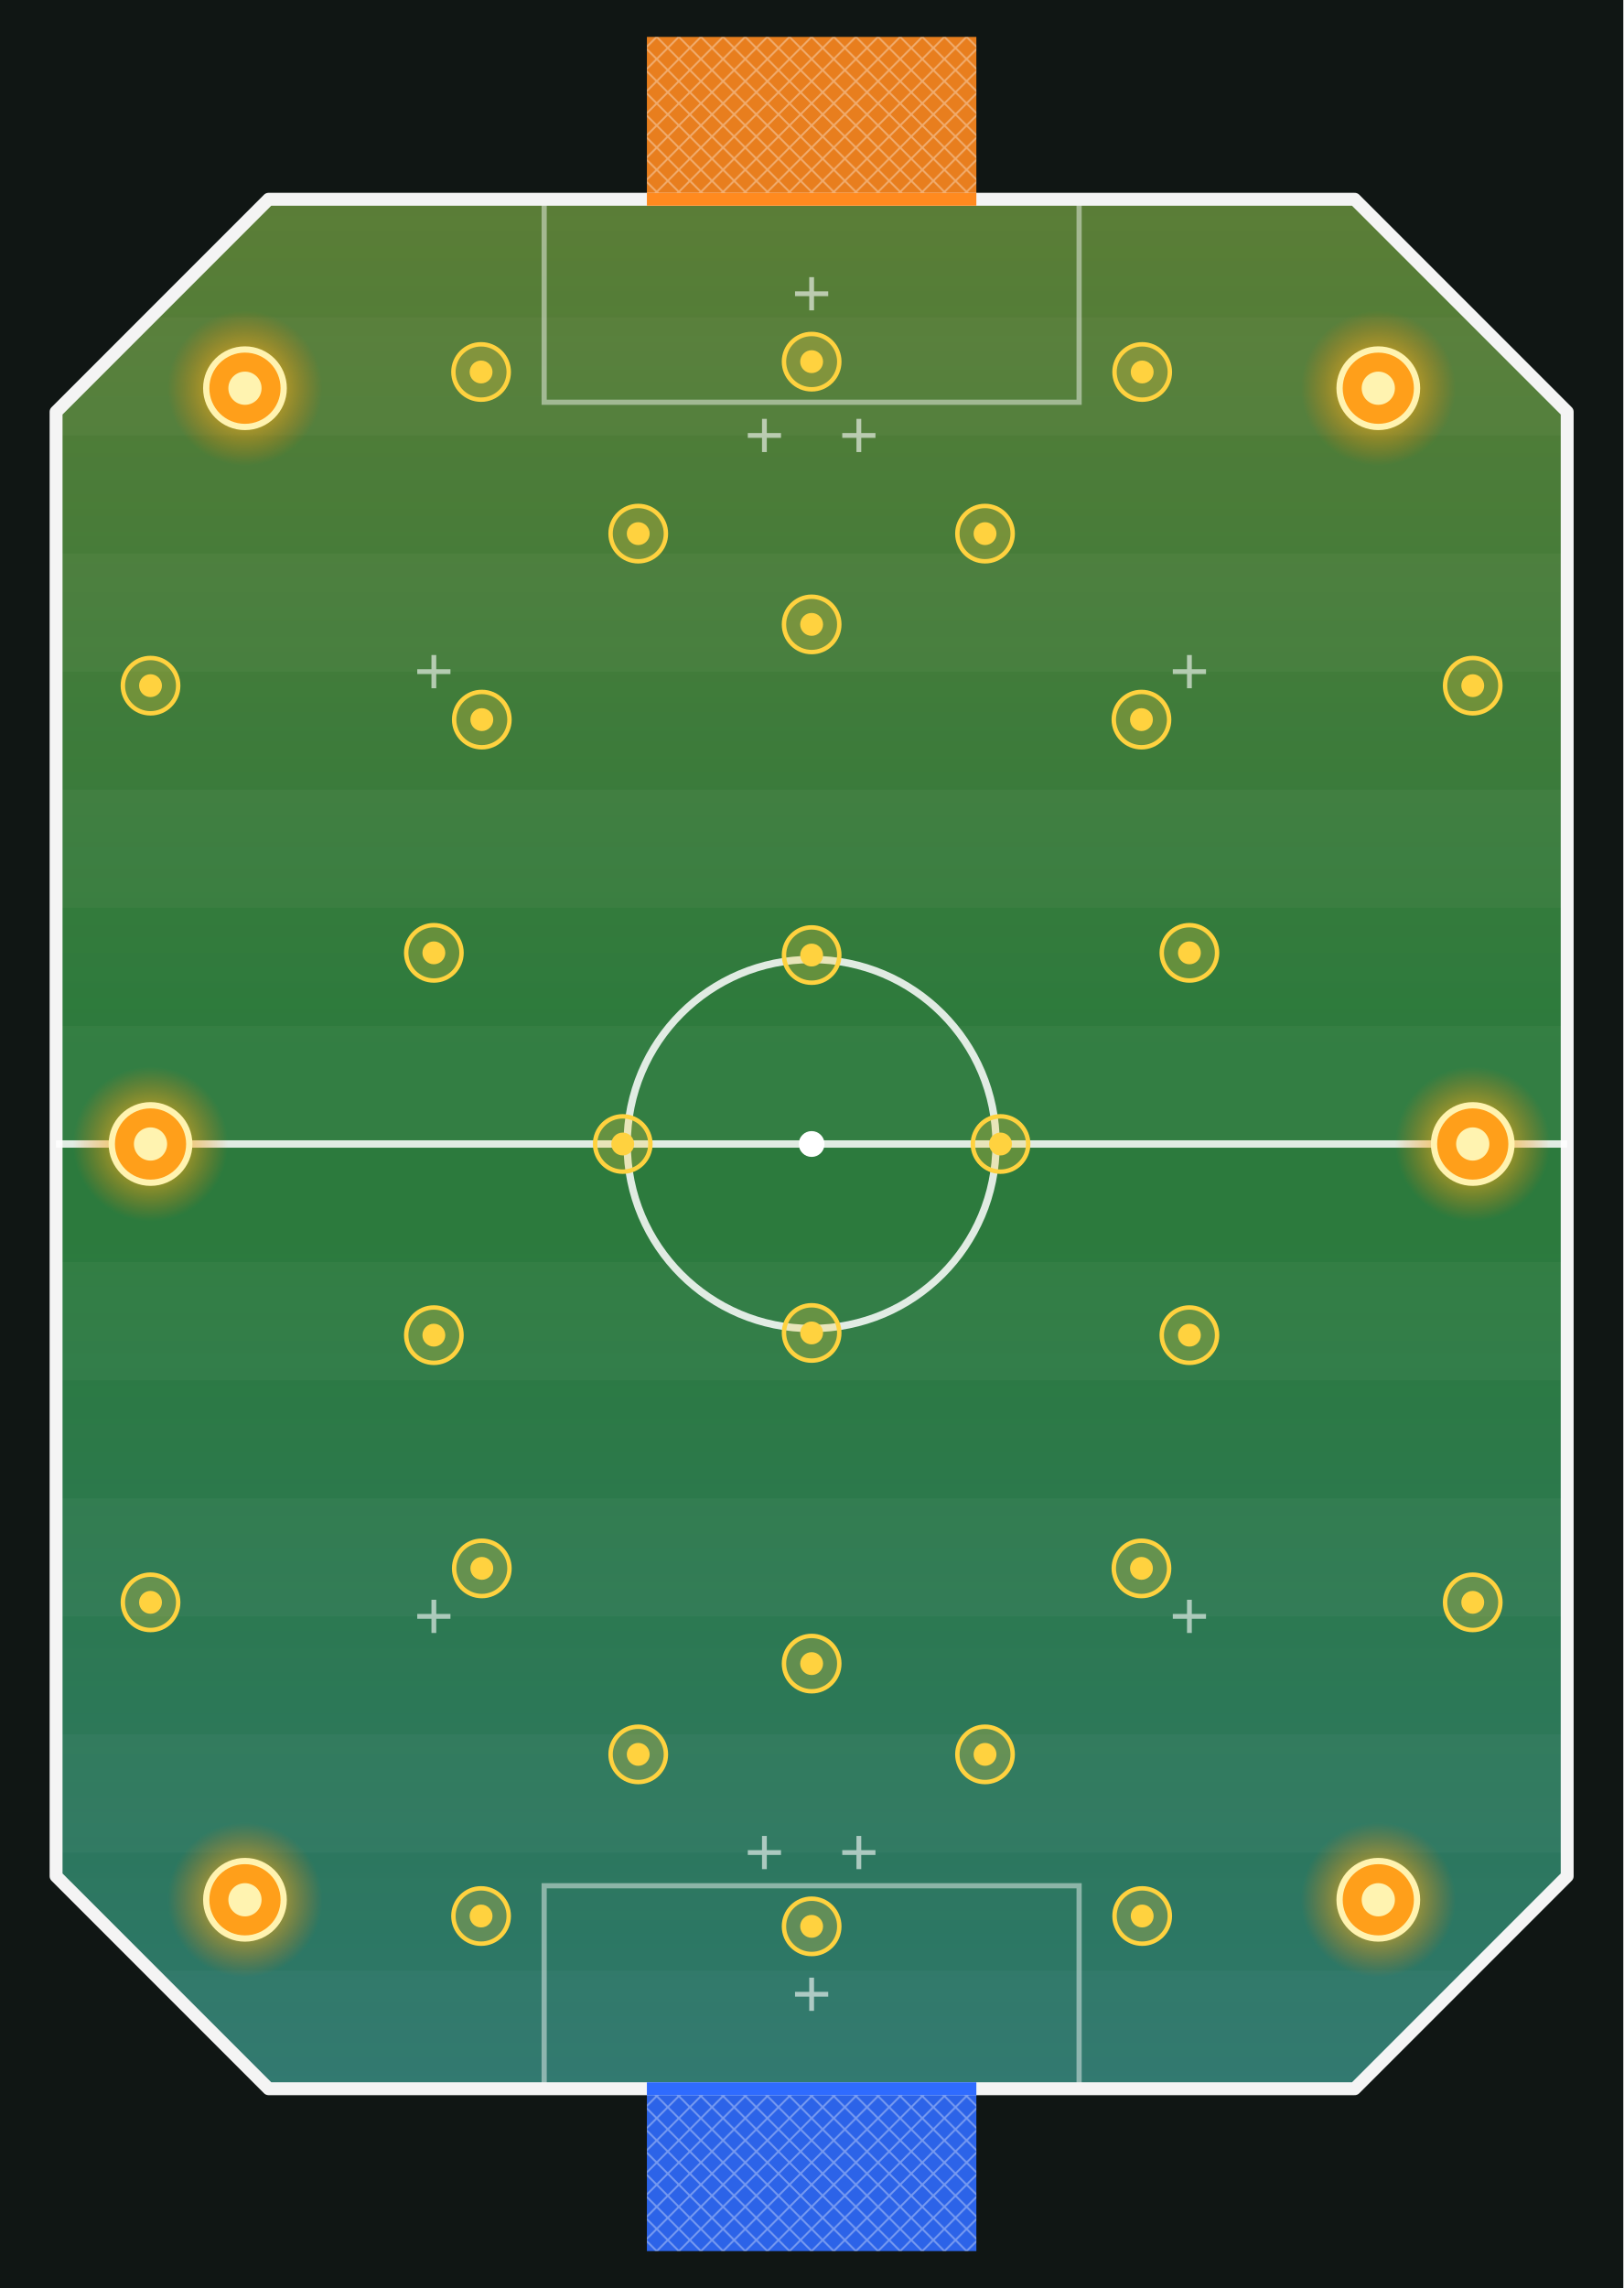
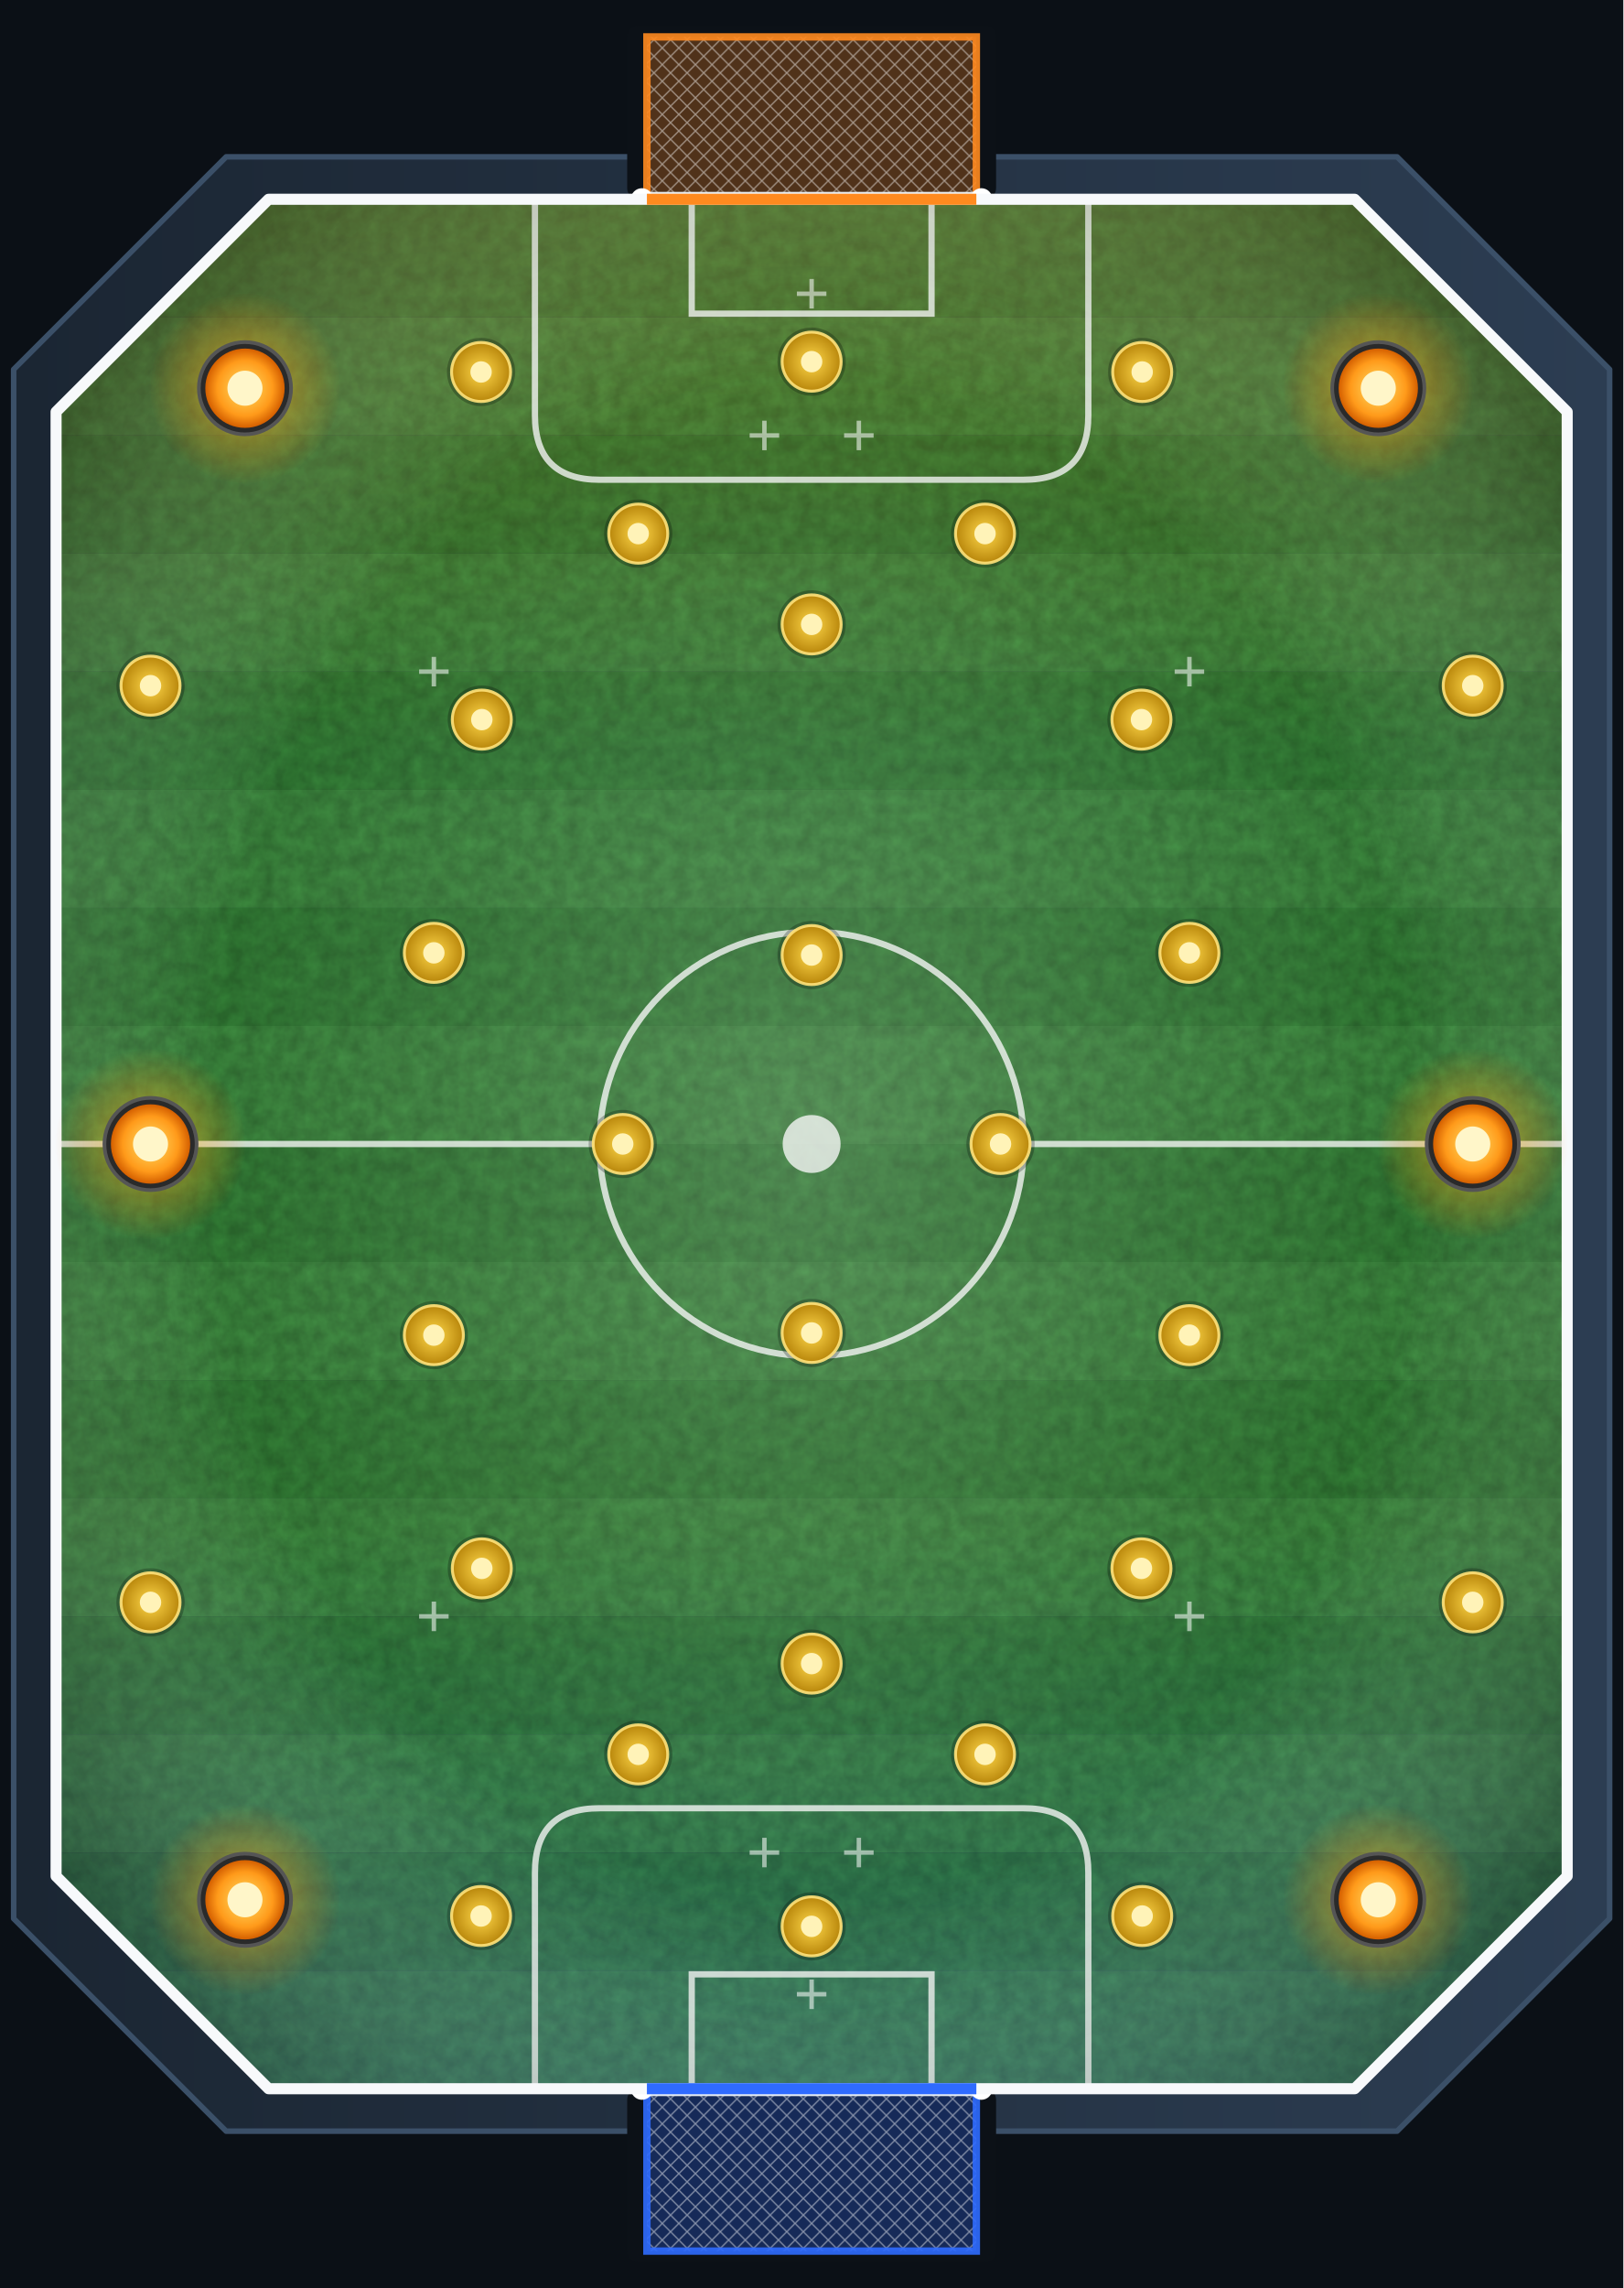
<svg xmlns="http://www.w3.org/2000/svg" viewBox="-4400 -6200 8800 12400">
  <defs>
+     <filter id="grain" x="0" y="0" width="100%" height="100%">
+       <feTurbulence type="fractalNoise" baseFrequency=".012" numOctaves="3" seed="7" />
+       <feColorMatrix values="0 0 0 0 0  0 0 0 0 0  0 0 0 0 0  0 0 0 .55 0" />
+       <feComposite in2="SourceGraphic" operator="in" />
+     </filter>
+     <radialGradient id="light" cx=".5" cy=".5" r=".65">
+       <stop offset="0" stop-color="#fff" stop-opacity=".16" />
+       <stop offset=".6" stop-color="#fff" stop-opacity="0" />
+       <stop offset="1" stop-color="#000" stop-opacity=".35" />
+     </radialGradient>
    <linearGradient id="tint" x1="0" y1="0" x2="0" y2="1">
-       <stop offset="0" stop-color="#ff8a1f" stop-opacity=".22" />
-       <stop offset=".45" stop-color="#ff8a1f" stop-opacity="0" />
-       <stop offset=".55" stop-color="#2f6bff" stop-opacity="0" />
-       <stop offset="1" stop-color="#2f6bff" stop-opacity=".24" />
+       <stop offset="0" stop-color="#ff7a00" stop-opacity=".16" />
+       <stop offset=".3" stop-color="#ff7a00" stop-opacity="0" />
+       <stop offset=".7" stop-color="#1e5bff" stop-opacity="0" />
+       <stop offset="1" stop-color="#1e5bff" stop-opacity=".18" />
    </linearGradient>
    <radialGradient id="glow">
-       <stop offset="0" stop-color="#fff3b0" />
-       <stop offset=".45" stop-color="#ffb21a" />
+       <stop offset="0" stop-color="#fff3b0" stop-opacity=".9" />
+       <stop offset=".4" stop-color="#ffb21a" stop-opacity=".55" />
      <stop offset="1" stop-color="#ff7a00" stop-opacity="0" />
    </radialGradient>
-     <pattern id="net" width="120" height="120" patternUnits="userSpaceOnUse">
-       <path d="M0 0L120 120M120 0L0 120" stroke="#fff" stroke-width="10" opacity=".35" />
+     <radialGradient id="padS">
+       <stop offset="0" stop-color="#ffd84a" />
+       <stop offset="1" stop-color="#b8860b" />
+     </radialGradient>
+     <radialGradient id="padB">
+       <stop offset="0" stop-color="#ffe066" />
+       <stop offset=".7" stop-color="#ff9a1a" />
+       <stop offset="1" stop-color="#d45f00" />
+     </radialGradient>
+     <pattern id="net" width="90" height="90" patternUnits="userSpaceOnUse">
+       <path d="M0 0L90 90M90 0L0 90" stroke="#fff" stroke-width="7" opacity=".45" />
    </pattern>
+     <linearGradient id="wall" x1="0" y1="0" x2="1" y2="0">
+       <stop offset="0" stop-color="#1b2633" />
+       <stop offset="1" stop-color="#2c3d52" />
+     </linearGradient>
    <clipPath id="f">
      <polygon points="-2944,5120 2944,5120 4096,3968 4096,-3968 2944,-5120 -2944,-5120 -4096,-3968 -4096,3968" />
    </clipPath>
  </defs>
-   <rect x="-4400" y="-6200" width="8800" height="12400" fill="#101614" />
-   <rect x="-893" y="-6000" width="1786" height="880" fill="#ff8a1f" opacity=".9" />
-   <rect x="-893" y="-6000" width="1786" height="880" fill="url(#net)" />
-   <rect x="-893" y="5120" width="1786" height="880" fill="#2f6bff" opacity=".9" />
-   <rect x="-893" y="5120" width="1786" height="880" fill="url(#net)" />
+   <rect x="-4400" y="-6200" width="8800" height="12400" fill="#0b1016" />
+   <polygon points="-3174,5350 3174,5350 4326,4198 4326,-4198 3174,-5350 -3174,-5350 -4326,-4198 -4326,4198" fill="url(#wall)" stroke="#3b5068" stroke-width="30" stroke-linejoin="round" />
+   <g>
+     <rect x="-1000" y="-6060" width="2000" height="940" rx="60" fill="#0c1117" />
+     <rect x="-893" y="-6000" width="1786" height="880" fill="#ff8a1f" opacity=".28" />
+     <rect x="-893" y="-6000" width="1786" height="880" fill="url(#net)" />
+     <rect x="-893" y="-6000" width="1786" height="880" fill="none" stroke="#ff8a1f" stroke-width="40" opacity=".9" />
+     <rect x="-960" y="-5160" width="1920" height="80" fill="#e9eef3" />
+     <circle cx="-920" cy="-5120" r="60" fill="#fff" />
+     <circle cx="920" cy="-5120" r="60" fill="#fff" />
+   </g>
+   <g>
+     <rect x="-1000" y="5120" width="2000" height="940" rx="60" fill="#0c1117" />
+     <rect x="-893" y="5120" width="1786" height="880" fill="#2f6bff" opacity=".28" />
+     <rect x="-893" y="5120" width="1786" height="880" fill="url(#net)" />
+     <rect x="-893" y="5120" width="1786" height="880" fill="none" stroke="#2f6bff" stroke-width="40" opacity=".9" />
+     <rect x="-960" y="5080" width="1920" height="80" fill="#e9eef3" />
+     <circle cx="-920" cy="5120" r="60" fill="#fff" />
+     <circle cx="920" cy="5120" r="60" fill="#fff" />
+   </g>
  <g clip-path="url(#f)">
-     <rect x="-4096" y="-5120" width="8192" height="10240" fill="#2c7a3d" />
-     <rect x="-4096" y="-4480" width="8192" height="640" fill="#fff" opacity=".035" />
-     <rect x="-4096" y="-3200" width="8192" height="640" fill="#fff" opacity=".035" />
-     <rect x="-4096" y="-1920" width="8192" height="640" fill="#fff" opacity=".035" />
-     <rect x="-4096" y="-640" width="8192" height="640" fill="#fff" opacity=".035" />
-     <rect x="-4096" y="640" width="8192" height="640" fill="#fff" opacity=".035" />
-     <rect x="-4096" y="1920" width="8192" height="640" fill="#fff" opacity=".035" />
-     <rect x="-4096" y="3200" width="8192" height="640" fill="#fff" opacity=".035" />
-     <rect x="-4096" y="4480" width="8192" height="640" fill="#fff" opacity=".035" />
-     <rect x="-4096" y="-5120" width="8192" height="10240" fill="url(#tint)" />
-     <rect x="-1450" y="-5120" width="2900" height="1100" fill="none" stroke="#fff" stroke-width="28" opacity=".45" />
-     <rect x="-1450" y="4020" width="2900" height="1100" fill="none" stroke="#fff" stroke-width="28" opacity=".45" />
-   </g>
-   <polygon points="-2944,5120 2944,5120 4096,3968 4096,-3968 2944,-5120 -2944,-5120 -4096,-3968 -4096,3968" fill="none" stroke="#f4f4f4" stroke-width="70" stroke-linejoin="round" />
-   <line x1="-4096" y1="0" x2="4096" y2="0" stroke="#fff" stroke-width="40" opacity=".85" />
-   <circle cx="0" cy="0" r="1000" fill="none" stroke="#fff" stroke-width="40" opacity=".85" />
-   <circle cx="0" cy="0" r="70" fill="#fff" />
-   <line x1="-893" y1="-5120" x2="893" y2="-5120" stroke="#ff8a1f" stroke-width="70" />
-   <line x1="-893" y1="5120" x2="893" y2="5120" stroke="#2f6bff" stroke-width="70" />
-   <path d="M-2138 2560h180M-2048 2470v180" stroke="#fff" stroke-width="26" opacity=".6" />
-   <path d="M-2138 -2560h180M-2048 -2650v180" stroke="#fff" stroke-width="26" opacity=".6" />
-   <path d="M1958 2560h180M2048 2470v180" stroke="#fff" stroke-width="26" opacity=".6" />
-   <path d="M1958 -2560h180M2048 -2650v180" stroke="#fff" stroke-width="26" opacity=".6" />
-   <path d="M-346 3840h180M-256 3750v180" stroke="#fff" stroke-width="26" opacity=".6" />
-   <path d="M-346 -3840h180M-256 -3930v180" stroke="#fff" stroke-width="26" opacity=".6" />
-   <path d="M166 3840h180M256 3750v180" stroke="#fff" stroke-width="26" opacity=".6" />
-   <path d="M166 -3840h180M256 -3930v180" stroke="#fff" stroke-width="26" opacity=".6" />
-   <path d="M-90 4608h180M0 4518v180" stroke="#fff" stroke-width="26" opacity=".6" />
-   <path d="M-90 -4608h180M0 -4698v180" stroke="#fff" stroke-width="26" opacity=".6" />
-   <circle cx="0" cy="4240" r="150" fill="#ffd23f" fill-opacity=".25" stroke="#ffd23f" stroke-width="24" />
-   <circle cx="0" cy="4240" r="62" fill="#ffd23f" />
-   <circle cx="-1792" cy="4184" r="150" fill="#ffd23f" fill-opacity=".25" stroke="#ffd23f" stroke-width="24" />
-   <circle cx="-1792" cy="4184" r="62" fill="#ffd23f" />
-   <circle cx="1792" cy="4184" r="150" fill="#ffd23f" fill-opacity=".25" stroke="#ffd23f" stroke-width="24" />
-   <circle cx="1792" cy="4184" r="62" fill="#ffd23f" />
-   <circle cx="-940" cy="3308" r="150" fill="#ffd23f" fill-opacity=".25" stroke="#ffd23f" stroke-width="24" />
-   <circle cx="-940" cy="3308" r="62" fill="#ffd23f" />
-   <circle cx="940" cy="3308" r="150" fill="#ffd23f" fill-opacity=".25" stroke="#ffd23f" stroke-width="24" />
-   <circle cx="940" cy="3308" r="62" fill="#ffd23f" />
-   <circle cx="0" cy="2816" r="150" fill="#ffd23f" fill-opacity=".25" stroke="#ffd23f" stroke-width="24" />
-   <circle cx="0" cy="2816" r="62" fill="#ffd23f" />
-   <circle cx="-3584" cy="2484" r="150" fill="#ffd23f" fill-opacity=".25" stroke="#ffd23f" stroke-width="24" />
-   <circle cx="-3584" cy="2484" r="62" fill="#ffd23f" />
-   <circle cx="3584" cy="2484" r="150" fill="#ffd23f" fill-opacity=".25" stroke="#ffd23f" stroke-width="24" />
-   <circle cx="3584" cy="2484" r="62" fill="#ffd23f" />
-   <circle cx="-1788" cy="2300" r="150" fill="#ffd23f" fill-opacity=".25" stroke="#ffd23f" stroke-width="24" />
-   <circle cx="-1788" cy="2300" r="62" fill="#ffd23f" />
-   <circle cx="1788" cy="2300" r="150" fill="#ffd23f" fill-opacity=".25" stroke="#ffd23f" stroke-width="24" />
-   <circle cx="1788" cy="2300" r="62" fill="#ffd23f" />
-   <circle cx="-2048" cy="1036" r="150" fill="#ffd23f" fill-opacity=".25" stroke="#ffd23f" stroke-width="24" />
-   <circle cx="-2048" cy="1036" r="62" fill="#ffd23f" />
-   <circle cx="0" cy="1024" r="150" fill="#ffd23f" fill-opacity=".25" stroke="#ffd23f" stroke-width="24" />
-   <circle cx="0" cy="1024" r="62" fill="#ffd23f" />
-   <circle cx="2048" cy="1036" r="150" fill="#ffd23f" fill-opacity=".25" stroke="#ffd23f" stroke-width="24" />
-   <circle cx="2048" cy="1036" r="62" fill="#ffd23f" />
-   <circle cx="-1024" cy="0" r="150" fill="#ffd23f" fill-opacity=".25" stroke="#ffd23f" stroke-width="24" />
-   <circle cx="-1024" cy="0" r="62" fill="#ffd23f" />
-   <circle cx="1024" cy="0" r="150" fill="#ffd23f" fill-opacity=".25" stroke="#ffd23f" stroke-width="24" />
-   <circle cx="1024" cy="0" r="62" fill="#ffd23f" />
-   <circle cx="-2048" cy="-1036" r="150" fill="#ffd23f" fill-opacity=".25" stroke="#ffd23f" stroke-width="24" />
-   <circle cx="-2048" cy="-1036" r="62" fill="#ffd23f" />
-   <circle cx="0" cy="-1024" r="150" fill="#ffd23f" fill-opacity=".25" stroke="#ffd23f" stroke-width="24" />
-   <circle cx="0" cy="-1024" r="62" fill="#ffd23f" />
-   <circle cx="2048" cy="-1036" r="150" fill="#ffd23f" fill-opacity=".25" stroke="#ffd23f" stroke-width="24" />
-   <circle cx="2048" cy="-1036" r="62" fill="#ffd23f" />
-   <circle cx="-1788" cy="-2300" r="150" fill="#ffd23f" fill-opacity=".25" stroke="#ffd23f" stroke-width="24" />
-   <circle cx="-1788" cy="-2300" r="62" fill="#ffd23f" />
-   <circle cx="1788" cy="-2300" r="150" fill="#ffd23f" fill-opacity=".25" stroke="#ffd23f" stroke-width="24" />
-   <circle cx="1788" cy="-2300" r="62" fill="#ffd23f" />
-   <circle cx="-3584" cy="-2484" r="150" fill="#ffd23f" fill-opacity=".25" stroke="#ffd23f" stroke-width="24" />
-   <circle cx="-3584" cy="-2484" r="62" fill="#ffd23f" />
-   <circle cx="3584" cy="-2484" r="150" fill="#ffd23f" fill-opacity=".25" stroke="#ffd23f" stroke-width="24" />
-   <circle cx="3584" cy="-2484" r="62" fill="#ffd23f" />
-   <circle cx="0" cy="-2816" r="150" fill="#ffd23f" fill-opacity=".25" stroke="#ffd23f" stroke-width="24" />
-   <circle cx="0" cy="-2816" r="62" fill="#ffd23f" />
-   <circle cx="-940" cy="-3308" r="150" fill="#ffd23f" fill-opacity=".25" stroke="#ffd23f" stroke-width="24" />
-   <circle cx="-940" cy="-3308" r="62" fill="#ffd23f" />
-   <circle cx="940" cy="-3308" r="150" fill="#ffd23f" fill-opacity=".25" stroke="#ffd23f" stroke-width="24" />
-   <circle cx="940" cy="-3308" r="62" fill="#ffd23f" />
-   <circle cx="-1792" cy="-4184" r="150" fill="#ffd23f" fill-opacity=".25" stroke="#ffd23f" stroke-width="24" />
-   <circle cx="-1792" cy="-4184" r="62" fill="#ffd23f" />
-   <circle cx="1792" cy="-4184" r="150" fill="#ffd23f" fill-opacity=".25" stroke="#ffd23f" stroke-width="24" />
-   <circle cx="1792" cy="-4184" r="62" fill="#ffd23f" />
-   <circle cx="0" cy="-4240" r="150" fill="#ffd23f" fill-opacity=".25" stroke="#ffd23f" stroke-width="24" />
-   <circle cx="0" cy="-4240" r="62" fill="#ffd23f" />
-   <circle cx="-3072" cy="4096" r="420" fill="url(#glow)" opacity=".55" />
-   <circle cx="-3072" cy="4096" r="210" fill="#ff9f1a" stroke="#fff3b0" stroke-width="34" />
-   <circle cx="-3072" cy="4096" r="90" fill="#fff3b0" />
-   <circle cx="3072" cy="4096" r="420" fill="url(#glow)" opacity=".55" />
-   <circle cx="3072" cy="4096" r="210" fill="#ff9f1a" stroke="#fff3b0" stroke-width="34" />
-   <circle cx="3072" cy="4096" r="90" fill="#fff3b0" />
-   <circle cx="-3584" cy="0" r="420" fill="url(#glow)" opacity=".55" />
-   <circle cx="-3584" cy="0" r="210" fill="#ff9f1a" stroke="#fff3b0" stroke-width="34" />
-   <circle cx="-3584" cy="0" r="90" fill="#fff3b0" />
-   <circle cx="3584" cy="0" r="420" fill="url(#glow)" opacity=".55" />
-   <circle cx="3584" cy="0" r="210" fill="#ff9f1a" stroke="#fff3b0" stroke-width="34" />
-   <circle cx="3584" cy="0" r="90" fill="#fff3b0" />
-   <circle cx="-3072" cy="-4096" r="420" fill="url(#glow)" opacity=".55" />
-   <circle cx="-3072" cy="-4096" r="210" fill="#ff9f1a" stroke="#fff3b0" stroke-width="34" />
-   <circle cx="-3072" cy="-4096" r="90" fill="#fff3b0" />
-   <circle cx="3072" cy="-4096" r="420" fill="url(#glow)" opacity=".55" />
-   <circle cx="3072" cy="-4096" r="210" fill="#ff9f1a" stroke="#fff3b0" stroke-width="34" />
-   <circle cx="3072" cy="-4096" r="90" fill="#fff3b0" />
+     <rect x="-4200" y="-5120" width="8400" height="640" fill="#348237" />
+     <rect x="-4200" y="-4480" width="8400" height="640" fill="#3d8c3f" />
+     <rect x="-4200" y="-3840" width="8400" height="640" fill="#348237" />
+     <rect x="-4200" y="-3200" width="8400" height="640" fill="#3d8c3f" />
+     <rect x="-4200" y="-2560" width="8400" height="640" fill="#348237" />
+     <rect x="-4200" y="-1920" width="8400" height="640" fill="#3d8c3f" />
+     <rect x="-4200" y="-1280" width="8400" height="640" fill="#348237" />
+     <rect x="-4200" y="-640" width="8400" height="640" fill="#3d8c3f" />
+     <rect x="-4200" y="0" width="8400" height="640" fill="#348237" />
+     <rect x="-4200" y="640" width="8400" height="640" fill="#3d8c3f" />
+     <rect x="-4200" y="1280" width="8400" height="640" fill="#348237" />
+     <rect x="-4200" y="1920" width="8400" height="640" fill="#3d8c3f" />
+     <rect x="-4200" y="2560" width="8400" height="640" fill="#348237" />
+     <rect x="-4200" y="3200" width="8400" height="640" fill="#3d8c3f" />
+     <rect x="-4200" y="3840" width="8400" height="640" fill="#348237" />
+     <rect x="-4200" y="4480" width="8400" height="640" fill="#3d8c3f" />
+     <rect x="-4200" y="-5200" width="8400" height="10400" fill="#2a6b2e" filter="url(#grain)" opacity=".55" />
+     <rect x="-4200" y="-5200" width="8400" height="10400" fill="url(#tint)" />
+     <g fill="none" stroke="#f2f4f2" stroke-width="34" opacity=".8">
+       <path d="M-1500 -5120 V-3950 Q-1500 -3600 -1150 -3600 H1150 Q1500 -3600 1500 -3950 V-5120" />
+       <path d="M-1500 5120 V3950 Q-1500 3600 -1150 3600 H1150 Q1500 3600 1500 3950 V5120" />
+       <path d="M-650 -5120 V-4500 H650 V-5120" />
+       <path d="M-650 5120 V4500 H650 V5120" />
+       <circle r="1150" />
+       <circle r="140" fill="#f2f4f2" />
+       <path d="M-4096 0 H-1150 M1150 0 H4096" />
+     </g>
+     <rect x="-4200" y="-5200" width="8400" height="10400" fill="url(#light)" />
+   </g>
+   <polygon points="-2944,5120 2944,5120 4096,3968 4096,-3968 2944,-5120 -2944,-5120 -4096,-3968 -4096,3968" fill="none" stroke="#f7f9fb" stroke-width="60" stroke-linejoin="round" />
+   <line x1="-893" y1="-5120" x2="893" y2="-5120" stroke="#ff8a1f" stroke-width="60" />
+   <line x1="-893" y1="5120" x2="893" y2="5120" stroke="#2f6bff" stroke-width="60" />
+   <path d="M-2128 2560h160M-2048 2480v160" stroke="#fff" stroke-width="24" opacity=".55" />
+   <path d="M-2128 -2560h160M-2048 -2640v160" stroke="#fff" stroke-width="24" opacity=".55" />
+   <path d="M1968 2560h160M2048 2480v160" stroke="#fff" stroke-width="24" opacity=".55" />
+   <path d="M1968 -2560h160M2048 -2640v160" stroke="#fff" stroke-width="24" opacity=".55" />
+   <path d="M-336 3840h160M-256 3760v160" stroke="#fff" stroke-width="24" opacity=".55" />
+   <path d="M-336 -3840h160M-256 -3920v160" stroke="#fff" stroke-width="24" opacity=".55" />
+   <path d="M176 3840h160M256 3760v160" stroke="#fff" stroke-width="24" opacity=".55" />
+   <path d="M176 -3840h160M256 -3920v160" stroke="#fff" stroke-width="24" opacity=".55" />
+   <path d="M-80 4608h160M0 4528v160" stroke="#fff" stroke-width="24" opacity=".55" />
+   <path d="M-80 -4608h160M0 -4688v160" stroke="#fff" stroke-width="24" opacity=".55" />
+   <g transform="translate(0 4240)">
+     <circle r="185" fill="#000" opacity=".25" />
+     <circle r="160" fill="url(#padS)" />
+     <circle r="160" fill="none" stroke="#ffe27a" stroke-width="16" opacity=".9" />
+     <circle r="58" fill="#fff3b8" />
+   </g>
+   <g transform="translate(-1792 4184)">
+     <circle r="185" fill="#000" opacity=".25" />
+     <circle r="160" fill="url(#padS)" />
+     <circle r="160" fill="none" stroke="#ffe27a" stroke-width="16" opacity=".9" />
+     <circle r="58" fill="#fff3b8" />
+   </g>
+   <g transform="translate(1792 4184)">
+     <circle r="185" fill="#000" opacity=".25" />
+     <circle r="160" fill="url(#padS)" />
+     <circle r="160" fill="none" stroke="#ffe27a" stroke-width="16" opacity=".9" />
+     <circle r="58" fill="#fff3b8" />
+   </g>
+   <g transform="translate(-940 3308)">
+     <circle r="185" fill="#000" opacity=".25" />
+     <circle r="160" fill="url(#padS)" />
+     <circle r="160" fill="none" stroke="#ffe27a" stroke-width="16" opacity=".9" />
+     <circle r="58" fill="#fff3b8" />
+   </g>
+   <g transform="translate(940 3308)">
+     <circle r="185" fill="#000" opacity=".25" />
+     <circle r="160" fill="url(#padS)" />
+     <circle r="160" fill="none" stroke="#ffe27a" stroke-width="16" opacity=".9" />
+     <circle r="58" fill="#fff3b8" />
+   </g>
+   <g transform="translate(0 2816)">
+     <circle r="185" fill="#000" opacity=".25" />
+     <circle r="160" fill="url(#padS)" />
+     <circle r="160" fill="none" stroke="#ffe27a" stroke-width="16" opacity=".9" />
+     <circle r="58" fill="#fff3b8" />
+   </g>
+   <g transform="translate(-3584 2484)">
+     <circle r="185" fill="#000" opacity=".25" />
+     <circle r="160" fill="url(#padS)" />
+     <circle r="160" fill="none" stroke="#ffe27a" stroke-width="16" opacity=".9" />
+     <circle r="58" fill="#fff3b8" />
+   </g>
+   <g transform="translate(3584 2484)">
+     <circle r="185" fill="#000" opacity=".25" />
+     <circle r="160" fill="url(#padS)" />
+     <circle r="160" fill="none" stroke="#ffe27a" stroke-width="16" opacity=".9" />
+     <circle r="58" fill="#fff3b8" />
+   </g>
+   <g transform="translate(-1788 2300)">
+     <circle r="185" fill="#000" opacity=".25" />
+     <circle r="160" fill="url(#padS)" />
+     <circle r="160" fill="none" stroke="#ffe27a" stroke-width="16" opacity=".9" />
+     <circle r="58" fill="#fff3b8" />
+   </g>
+   <g transform="translate(1788 2300)">
+     <circle r="185" fill="#000" opacity=".25" />
+     <circle r="160" fill="url(#padS)" />
+     <circle r="160" fill="none" stroke="#ffe27a" stroke-width="16" opacity=".9" />
+     <circle r="58" fill="#fff3b8" />
+   </g>
+   <g transform="translate(-2048 1036)">
+     <circle r="185" fill="#000" opacity=".25" />
+     <circle r="160" fill="url(#padS)" />
+     <circle r="160" fill="none" stroke="#ffe27a" stroke-width="16" opacity=".9" />
+     <circle r="58" fill="#fff3b8" />
+   </g>
+   <g transform="translate(0 1024)">
+     <circle r="185" fill="#000" opacity=".25" />
+     <circle r="160" fill="url(#padS)" />
+     <circle r="160" fill="none" stroke="#ffe27a" stroke-width="16" opacity=".9" />
+     <circle r="58" fill="#fff3b8" />
+   </g>
+   <g transform="translate(2048 1036)">
+     <circle r="185" fill="#000" opacity=".25" />
+     <circle r="160" fill="url(#padS)" />
+     <circle r="160" fill="none" stroke="#ffe27a" stroke-width="16" opacity=".9" />
+     <circle r="58" fill="#fff3b8" />
+   </g>
+   <g transform="translate(-1024 0)">
+     <circle r="185" fill="#000" opacity=".25" />
+     <circle r="160" fill="url(#padS)" />
+     <circle r="160" fill="none" stroke="#ffe27a" stroke-width="16" opacity=".9" />
+     <circle r="58" fill="#fff3b8" />
+   </g>
+   <g transform="translate(1024 0)">
+     <circle r="185" fill="#000" opacity=".25" />
+     <circle r="160" fill="url(#padS)" />
+     <circle r="160" fill="none" stroke="#ffe27a" stroke-width="16" opacity=".9" />
+     <circle r="58" fill="#fff3b8" />
+   </g>
+   <g transform="translate(-2048 -1036)">
+     <circle r="185" fill="#000" opacity=".25" />
+     <circle r="160" fill="url(#padS)" />
+     <circle r="160" fill="none" stroke="#ffe27a" stroke-width="16" opacity=".9" />
+     <circle r="58" fill="#fff3b8" />
+   </g>
+   <g transform="translate(0 -1024)">
+     <circle r="185" fill="#000" opacity=".25" />
+     <circle r="160" fill="url(#padS)" />
+     <circle r="160" fill="none" stroke="#ffe27a" stroke-width="16" opacity=".9" />
+     <circle r="58" fill="#fff3b8" />
+   </g>
+   <g transform="translate(2048 -1036)">
+     <circle r="185" fill="#000" opacity=".25" />
+     <circle r="160" fill="url(#padS)" />
+     <circle r="160" fill="none" stroke="#ffe27a" stroke-width="16" opacity=".9" />
+     <circle r="58" fill="#fff3b8" />
+   </g>
+   <g transform="translate(-1788 -2300)">
+     <circle r="185" fill="#000" opacity=".25" />
+     <circle r="160" fill="url(#padS)" />
+     <circle r="160" fill="none" stroke="#ffe27a" stroke-width="16" opacity=".9" />
+     <circle r="58" fill="#fff3b8" />
+   </g>
+   <g transform="translate(1788 -2300)">
+     <circle r="185" fill="#000" opacity=".25" />
+     <circle r="160" fill="url(#padS)" />
+     <circle r="160" fill="none" stroke="#ffe27a" stroke-width="16" opacity=".9" />
+     <circle r="58" fill="#fff3b8" />
+   </g>
+   <g transform="translate(-3584 -2484)">
+     <circle r="185" fill="#000" opacity=".25" />
+     <circle r="160" fill="url(#padS)" />
+     <circle r="160" fill="none" stroke="#ffe27a" stroke-width="16" opacity=".9" />
+     <circle r="58" fill="#fff3b8" />
+   </g>
+   <g transform="translate(3584 -2484)">
+     <circle r="185" fill="#000" opacity=".25" />
+     <circle r="160" fill="url(#padS)" />
+     <circle r="160" fill="none" stroke="#ffe27a" stroke-width="16" opacity=".9" />
+     <circle r="58" fill="#fff3b8" />
+   </g>
+   <g transform="translate(0 -2816)">
+     <circle r="185" fill="#000" opacity=".25" />
+     <circle r="160" fill="url(#padS)" />
+     <circle r="160" fill="none" stroke="#ffe27a" stroke-width="16" opacity=".9" />
+     <circle r="58" fill="#fff3b8" />
+   </g>
+   <g transform="translate(-940 -3308)">
+     <circle r="185" fill="#000" opacity=".25" />
+     <circle r="160" fill="url(#padS)" />
+     <circle r="160" fill="none" stroke="#ffe27a" stroke-width="16" opacity=".9" />
+     <circle r="58" fill="#fff3b8" />
+   </g>
+   <g transform="translate(940 -3308)">
+     <circle r="185" fill="#000" opacity=".25" />
+     <circle r="160" fill="url(#padS)" />
+     <circle r="160" fill="none" stroke="#ffe27a" stroke-width="16" opacity=".9" />
+     <circle r="58" fill="#fff3b8" />
+   </g>
+   <g transform="translate(-1792 -4184)">
+     <circle r="185" fill="#000" opacity=".25" />
+     <circle r="160" fill="url(#padS)" />
+     <circle r="160" fill="none" stroke="#ffe27a" stroke-width="16" opacity=".9" />
+     <circle r="58" fill="#fff3b8" />
+   </g>
+   <g transform="translate(1792 -4184)">
+     <circle r="185" fill="#000" opacity=".25" />
+     <circle r="160" fill="url(#padS)" />
+     <circle r="160" fill="none" stroke="#ffe27a" stroke-width="16" opacity=".9" />
+     <circle r="58" fill="#fff3b8" />
+   </g>
+   <g transform="translate(0 -4240)">
+     <circle r="185" fill="#000" opacity=".25" />
+     <circle r="160" fill="url(#padS)" />
+     <circle r="160" fill="none" stroke="#ffe27a" stroke-width="16" opacity=".9" />
+     <circle r="58" fill="#fff3b8" />
+   </g>
+   <g transform="translate(-3072 4096)">
+     <circle r="520" fill="url(#glow)" opacity=".7" />
+     <circle r="250" fill="#2a2a2a" stroke="#555" stroke-width="20" />
+     <circle r="215" fill="url(#padB)" />
+     <circle r="95" fill="#fff6c9" />
+   </g>
+   <g transform="translate(3072 4096)">
+     <circle r="520" fill="url(#glow)" opacity=".7" />
+     <circle r="250" fill="#2a2a2a" stroke="#555" stroke-width="20" />
+     <circle r="215" fill="url(#padB)" />
+     <circle r="95" fill="#fff6c9" />
+   </g>
+   <g transform="translate(-3584 0)">
+     <circle r="520" fill="url(#glow)" opacity=".7" />
+     <circle r="250" fill="#2a2a2a" stroke="#555" stroke-width="20" />
+     <circle r="215" fill="url(#padB)" />
+     <circle r="95" fill="#fff6c9" />
+   </g>
+   <g transform="translate(3584 0)">
+     <circle r="520" fill="url(#glow)" opacity=".7" />
+     <circle r="250" fill="#2a2a2a" stroke="#555" stroke-width="20" />
+     <circle r="215" fill="url(#padB)" />
+     <circle r="95" fill="#fff6c9" />
+   </g>
+   <g transform="translate(-3072 -4096)">
+     <circle r="520" fill="url(#glow)" opacity=".7" />
+     <circle r="250" fill="#2a2a2a" stroke="#555" stroke-width="20" />
+     <circle r="215" fill="url(#padB)" />
+     <circle r="95" fill="#fff6c9" />
+   </g>
+   <g transform="translate(3072 -4096)">
+     <circle r="520" fill="url(#glow)" opacity=".7" />
+     <circle r="250" fill="#2a2a2a" stroke="#555" stroke-width="20" />
+     <circle r="215" fill="url(#padB)" />
+     <circle r="95" fill="#fff6c9" />
+   </g>
</svg>
